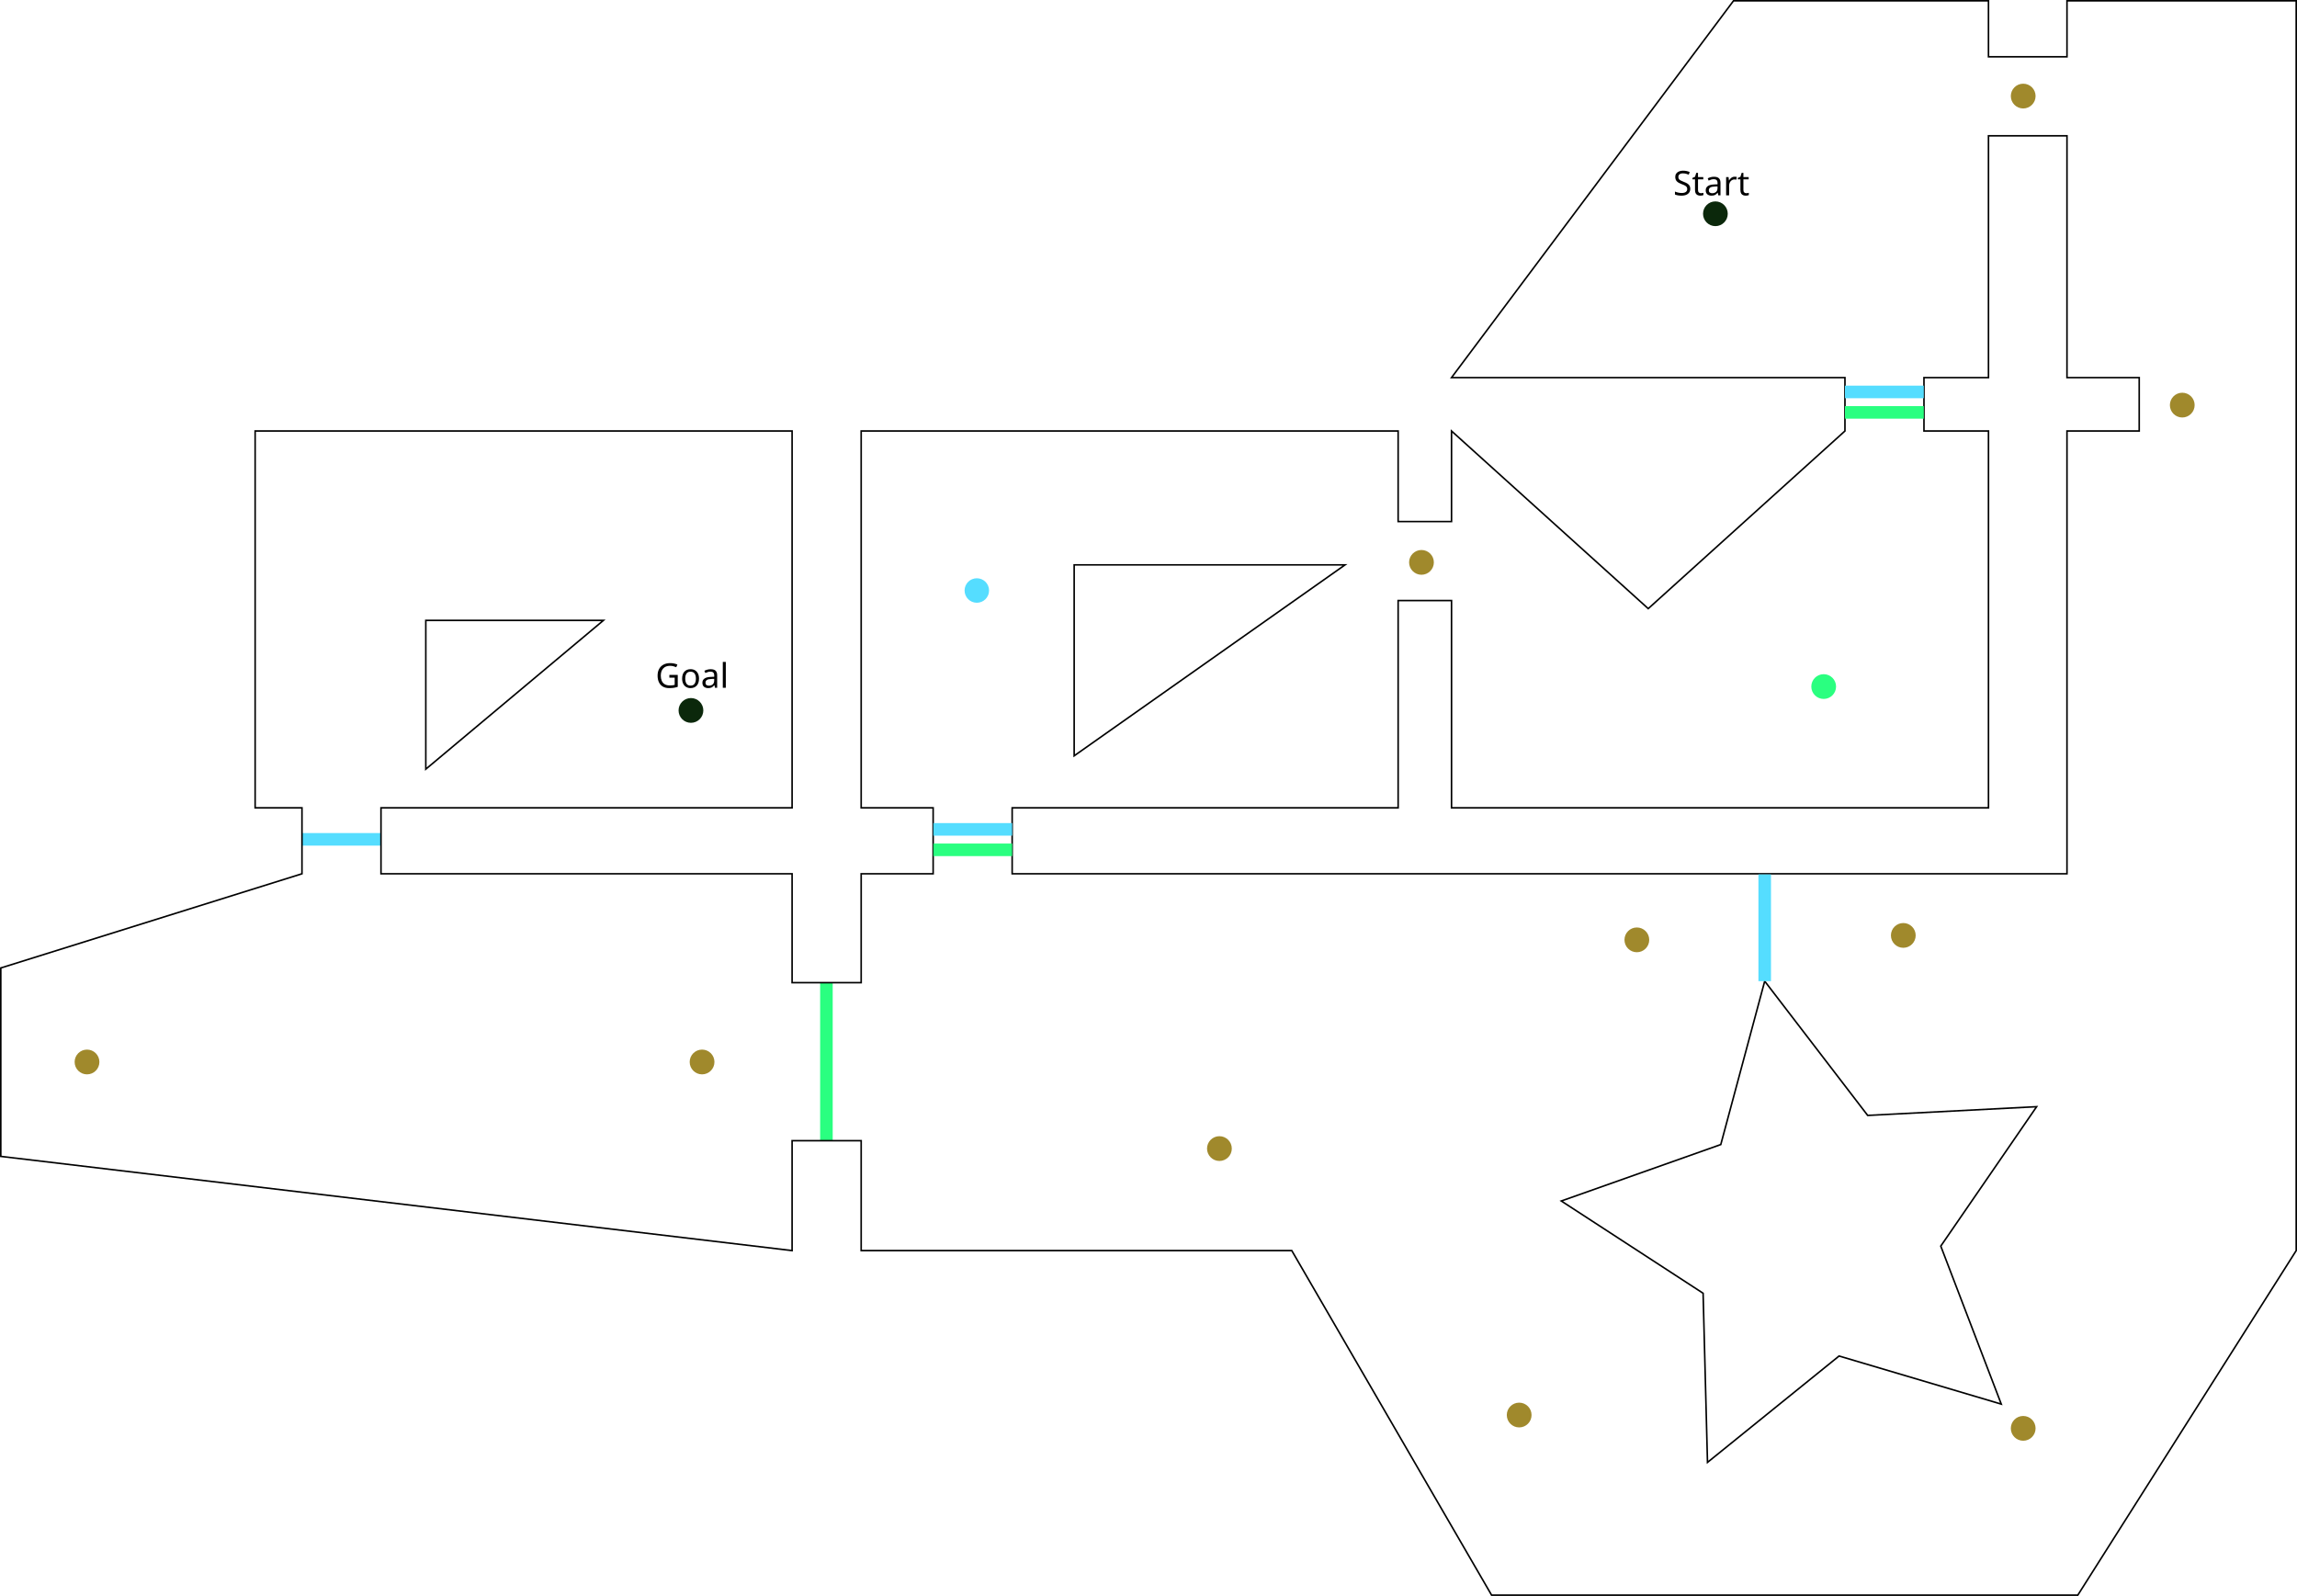
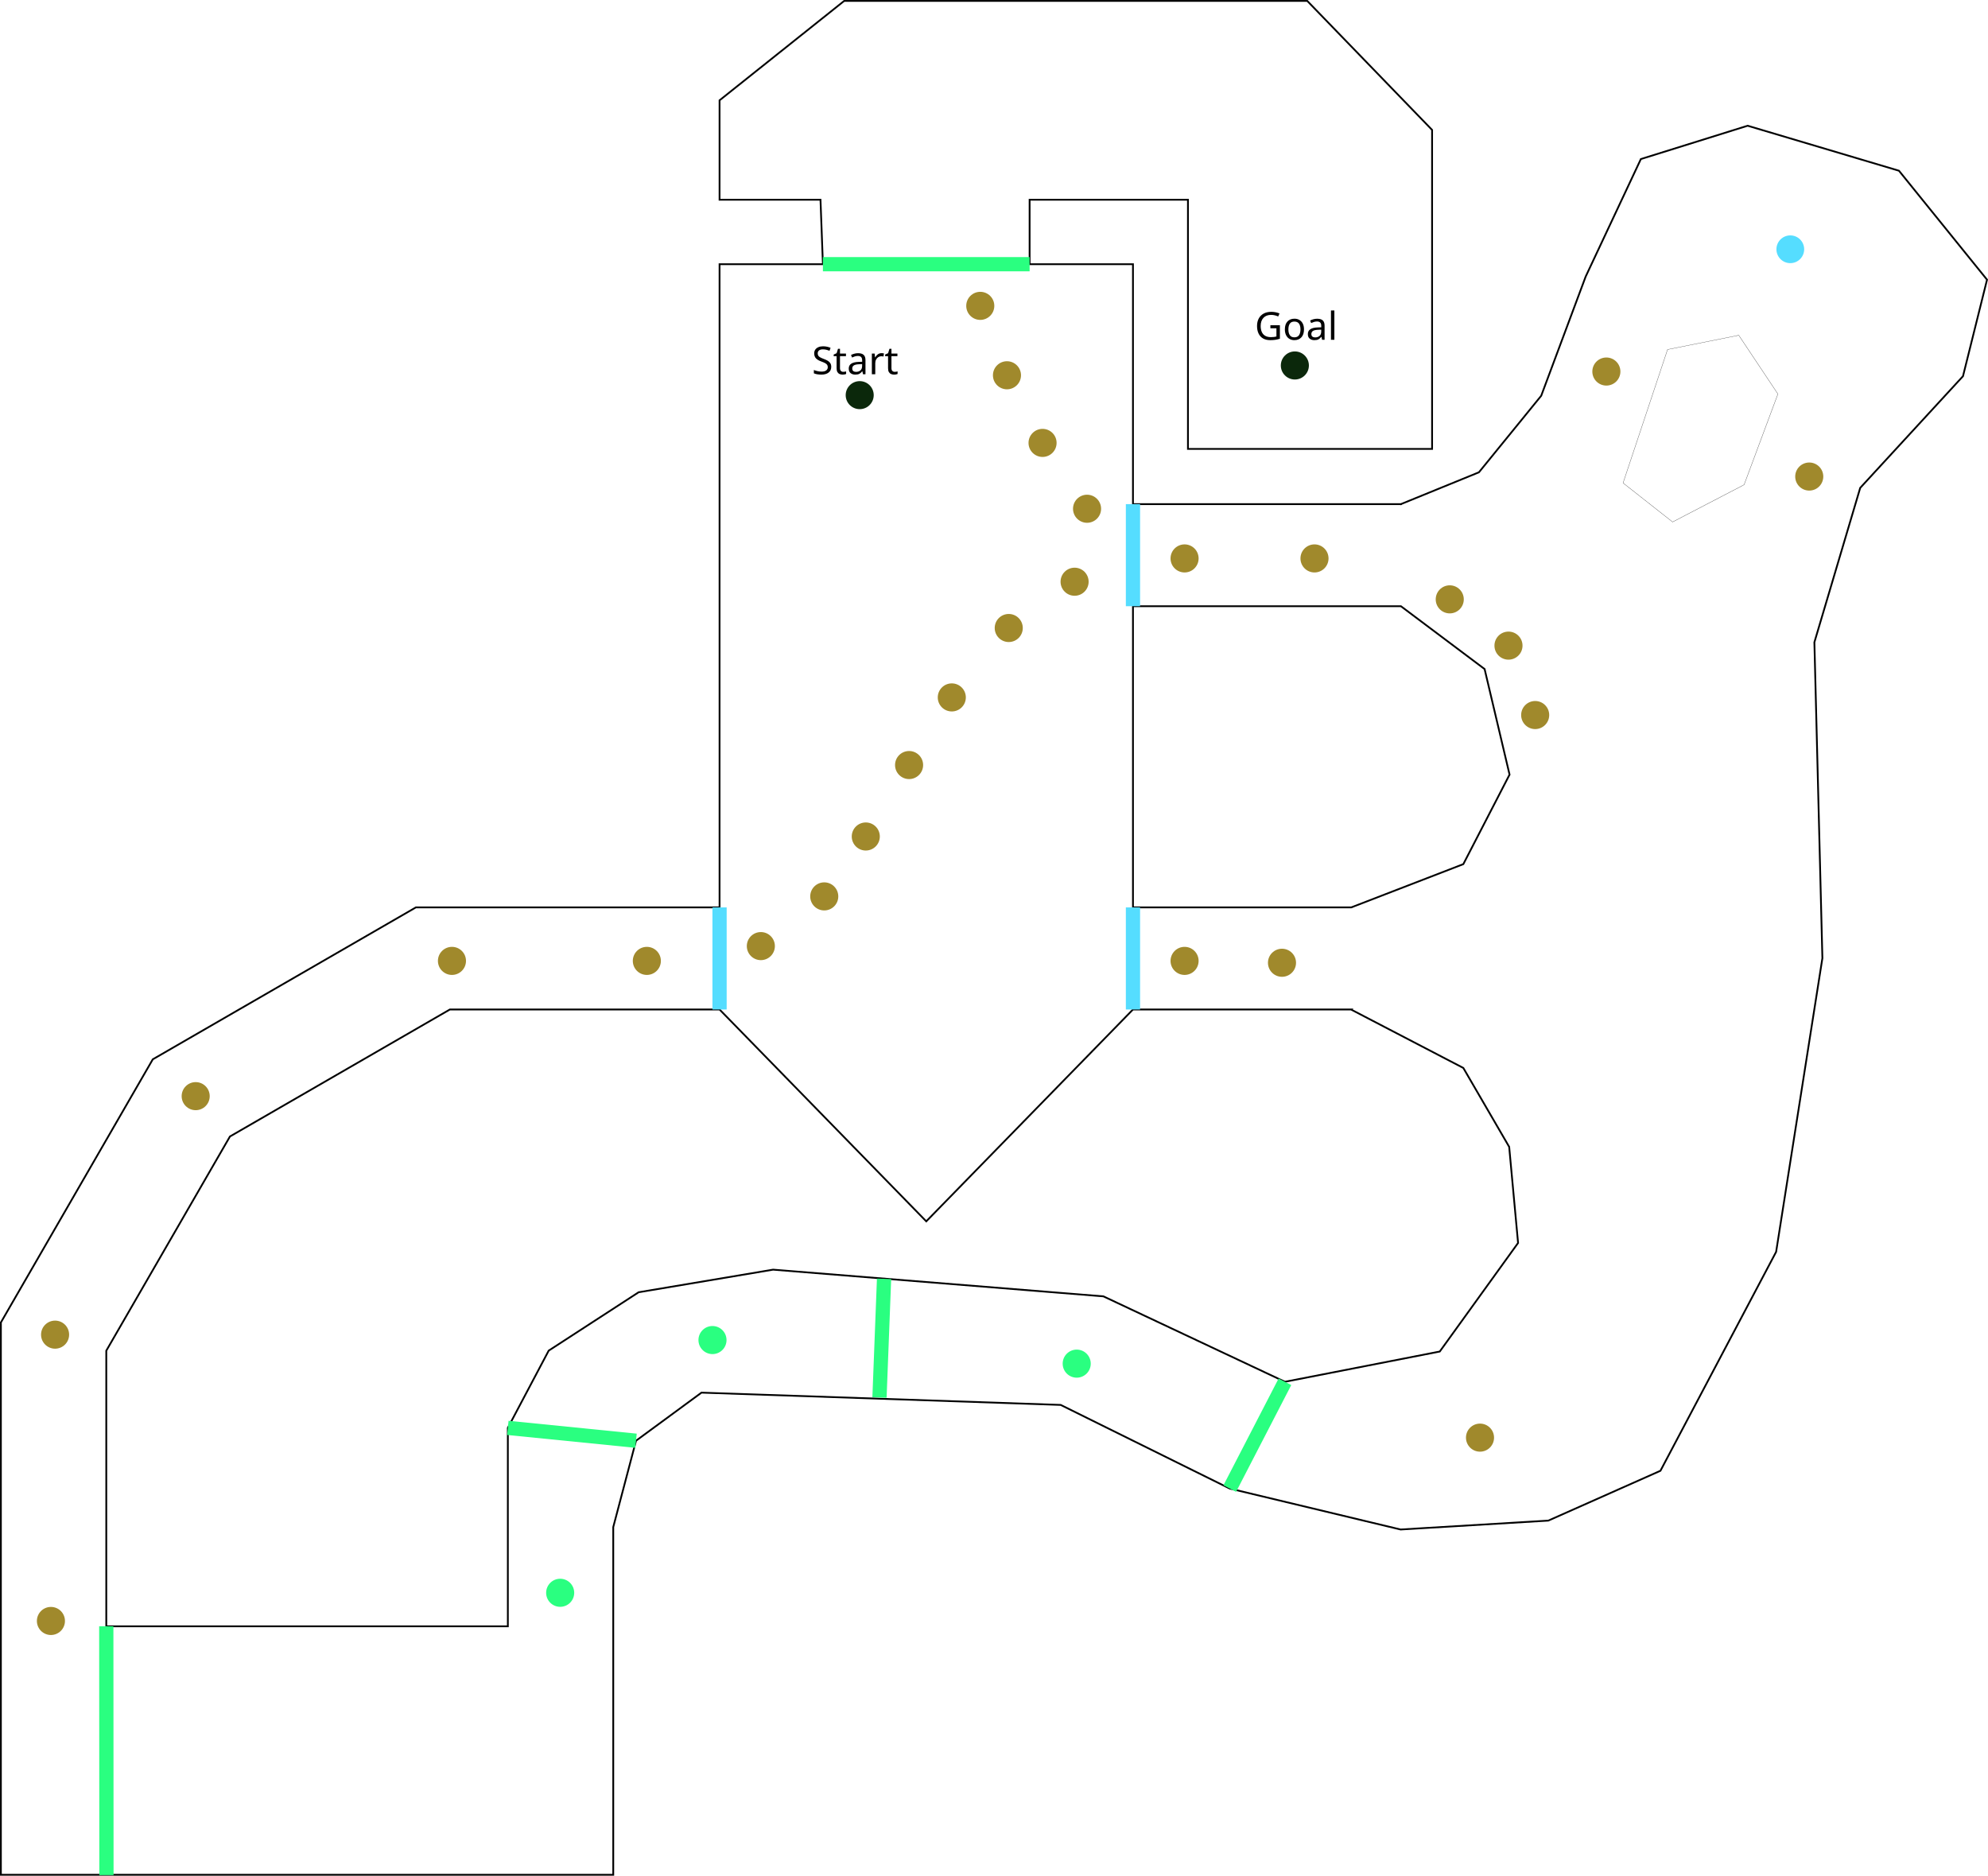
- <svg xmlns="http://www.w3.org/2000/svg" id="svg8" version="1.1" viewBox="0 0 3096.683 2151.496" height="8131.639" width="11704">
-   <defs id="defs2">
-     <marker style="overflow:visible" id="Arrow1Lend" refX="0" refY="0" orient="auto">
-       <path transform="matrix(-0.8,0,0,-0.8,-10,0)" style="fill:#000000;fill-opacity:1;fill-rule:evenodd;stroke:#000000;stroke-width:1pt;stroke-opacity:1" d="M 0,0 5,-5 -12.5,0 5,5 Z" id="path1171" />
-     </marker>
-   </defs>
-   <g transform="translate(3580.814,4198.208)" id="layer1">
-     <ellipse ry="16.505" rx="16.503" style="opacity:1;fill:#55ddff;fill-opacity:1;stroke:none;stroke-width:0.265;stroke-linecap:square;stroke-linejoin:miter;stroke-miterlimit:4;stroke-dasharray:none;stroke-dashoffset:0;stroke-opacity:1" id="circle892" cx="-2263.916" cy="-3402.143">
+ <svg xmlns="http://www.w3.org/2000/svg" width="8936.419" height="8430.946" viewBox="0 0 2364.428 2230.688" version="1.1" id="svg8">
+   <defs id="defs2" />
+   <g id="layer1" transform="translate(417.4562,2875.012)">
+     <path style="opacity:1;fill:none;fill-opacity:1;stroke:#000000;stroke-width:2.117;stroke-linecap:square;stroke-linejoin:miter;stroke-miterlimit:4;stroke-dasharray:none;stroke-dashoffset:0;stroke-opacity:1" d="m 930.038,-2154.053 h 318.688 l 99.529,74.729 29.679,125.529 -54.988,106.479 -133.305,51.446 H 930.038 Z m -428.034,789.004 -159.901,26.882 -106.961,69.421 -48.589,91.872 v 235.985 h -477.595 v -327.764 l 147.069,-254.759 261.577,-151.038 h 320.744 l 245.845,251.943 245.845,-251.943 h 259.661 l -0.118,0.118 133.364,69.403 54.533,93.831 10.583,114.3 -93.133,129.117 -184.15,35.983 -215.9,-101.6 z m 59.267,-1195.755 H 438.348 l -1.2e-4,764.936 H 77.169 l -312.909,180.678 -180.658,312.943 v 361.358 295.507 h 728.308 v -413.499 l 27.081,-102.713 77.859,-57.197 427.227,14.609 201.083,99.483 203.2,48.683 175.683,-10.583 133.35,-59.267 137.583,-260.35 55.033,-349.25 -9.525,-375.708 54.504,-183.621 122.237,-132.821 28.59,-114.772 -104.76,-129.589 -179.931,-53.503 -127.015,39.63 -65.617,139.7 -52.917,141.817 -74.083,91.017 -92.769,37.845 m 0,0 H 930.038 v -285.333 H 807.115 v -76.67 l 188.322,1e-4 v 296.349 H 1285.799 v -379.37 l -148.51,-153.458 H 586.613 l -148.265,118.24 v 118.24 h 120.05 l 2.872,76.67" id="rect877">
+       </path>
+     <ellipse cy="-2578.563" cx="1711.835" id="circle892" style="opacity:1;fill:#55ddff;fill-opacity:1;stroke:none;stroke-width:0.265;stroke-linecap:square;stroke-linejoin:miter;stroke-miterlimit:4;stroke-dasharray:none;stroke-dashoffset:0;stroke-opacity:1" rx="16.503" ry="16.505">
      </ellipse>
-     <text transform="scale(0.9996116,1.000389)" xml:space="preserve" style="font-style:normal;font-variant:normal;font-weight:normal;font-stretch:normal;font-size:45.861px;line-height:1.25;font-family:'Linux Libertine Mono O';-inkscape-font-specification:'Linux Libertine Mono O';letter-spacing:0px;word-spacing:0px;fill:#000000;fill-opacity:1;stroke:none;stroke-width:0.265" x="-2698.135" y="-3269.767" id="text63">
-       <tspan id="tspan61" x="-2698.135" y="-3269.767" style="font-style:normal;font-variant:normal;font-weight:normal;font-stretch:normal;font-family:sans-serif;-inkscape-font-specification:sans-serif;stroke-width:0.265">Goal</tspan>
+     <text id="text63" y="-2469.977" x="1075.231" style="font-style:normal;font-variant:normal;font-weight:normal;font-stretch:normal;font-size:45.861px;line-height:1.25;font-family:'Linux Libertine Mono O';-inkscape-font-specification:'Linux Libertine Mono O';letter-spacing:0px;word-spacing:0px;fill:#000000;fill-opacity:1;stroke:none;stroke-width:0.265" xml:space="preserve" transform="scale(0.9996115,1.000389)">
+       <tspan style="font-style:normal;font-variant:normal;font-weight:normal;font-stretch:normal;font-family:sans-serif;-inkscape-font-specification:sans-serif;stroke-width:0.265" y="-2469.977" x="1075.231" id="tspan61">Goal</tspan>
    </text>
-     <text transform="scale(0.9996115,1.000389)" id="text59" y="-3933.374" x="-1325.592" style="font-style:normal;font-variant:normal;font-weight:normal;font-stretch:normal;font-size:45.861px;line-height:1.25;font-family:'Linux Libertine Mono O';-inkscape-font-specification:'Linux Libertine Mono O';letter-spacing:0px;word-spacing:0px;fill:#000000;fill-opacity:1;stroke:none;stroke-width:0.265" xml:space="preserve">
-       <tspan style="font-style:normal;font-variant:normal;font-weight:normal;font-stretch:normal;font-family:sans-serif;-inkscape-font-specification:sans-serif;stroke-width:0.265" y="-3933.374" x="-1325.592" id="tspan57">Start</tspan>
+     <text xml:space="preserve" style="font-style:normal;font-variant:normal;font-weight:normal;font-stretch:normal;font-size:45.861px;line-height:1.25;font-family:'Linux Libertine Mono O';-inkscape-font-specification:'Linux Libertine Mono O';letter-spacing:0px;word-spacing:0px;fill:#000000;fill-opacity:1;stroke:none;stroke-width:0.265" x="548.386" y="-2429.008" id="text59" transform="scale(0.9996115,1.000389)">
+       <tspan id="tspan57" x="548.386" y="-2429.008" style="font-style:normal;font-variant:normal;font-weight:normal;font-stretch:normal;font-family:sans-serif;-inkscape-font-specification:sans-serif;stroke-width:0.265">Start</tspan>
    </text>
-     <circle r="16.669" style="opacity:1;fill:#0b280b;fill-opacity:1;stroke:none;stroke-width:0.265;stroke-linecap:square;stroke-linejoin:miter;stroke-miterlimit:4;stroke-dasharray:none;stroke-dashoffset:0;stroke-opacity:1" id="circle884" cx="-1268.217" cy="-3910.028">
+     <circle cy="-2405.078" cx="605.033" id="circle884" style="opacity:1;fill:#0b280b;fill-opacity:1;stroke:none;stroke-width:0.265;stroke-linecap:square;stroke-linejoin:miter;stroke-miterlimit:4;stroke-dasharray:none;stroke-dashoffset:0;stroke-opacity:1" r="16.669">
      </circle>
-     <ellipse ry="16.695" rx="16.693" cy="-3240.467" cx="-2649.319" id="circle902" style="opacity:1;fill:#0b280b;fill-opacity:1;stroke:none;stroke-width:0.265;stroke-linecap:square;stroke-linejoin:miter;stroke-miterlimit:4;stroke-dasharray:none;stroke-dashoffset:0;stroke-opacity:1">
+     <ellipse style="opacity:1;fill:#0b280b;fill-opacity:1;stroke:none;stroke-width:0.265;stroke-linecap:square;stroke-linejoin:miter;stroke-miterlimit:4;stroke-dasharray:none;stroke-dashoffset:0;stroke-opacity:1" id="circle902" cx="1122.581" cy="-2440.367" rx="16.693" ry="16.695">
      </ellipse>
-     <path style="fill:none;fill-opacity:1;stroke:#55ddff;stroke-width:16.933;stroke-linecap:butt;stroke-linejoin:miter;stroke-miterlimit:4;stroke-dasharray:none;stroke-opacity:1" d="M -3067.436,-3066.681 H -3173.702" id="path912">
+     <path id="path912" d="m 438.348,-1674.45 v -121.418" style="fill:none;fill-opacity:1;stroke:#55ddff;stroke-width:16.933;stroke-linecap:butt;stroke-linejoin:miter;stroke-miterlimit:4;stroke-dasharray:none;stroke-opacity:1">
      </path>
-     <ellipse ry="16.695" rx="16.693" cy="-4068.686" cx="-853.25" id="circle1232" style="opacity:1;fill:#a0892c;fill-opacity:1;stroke:none;stroke-width:0.265;stroke-linecap:square;stroke-linejoin:miter;stroke-miterlimit:4;stroke-dasharray:none;stroke-dashoffset:0;stroke-opacity:1">
+     <path style="fill:none;fill-opacity:1;stroke:#55ddff;stroke-width:16.933;stroke-linecap:butt;stroke-linejoin:miter;stroke-miterlimit:4;stroke-dasharray:none;stroke-opacity:1" d="m 930.038,-2154.053 v -121.418" id="path862">
+       </path>
+     <path id="path866" d="m 930.038,-1674.45 v -121.418" style="fill:none;fill-opacity:1;stroke:#55ddff;stroke-width:16.933;stroke-linecap:butt;stroke-linejoin:miter;stroke-miterlimit:4;stroke-dasharray:none;stroke-opacity:1">
+       </path>
+     <ellipse cy="-1253.273" cx="863.129" id="circle871" style="opacity:1;fill:#2aff80;fill-opacity:1;stroke:none;stroke-width:0.265;stroke-linecap:square;stroke-linejoin:miter;stroke-miterlimit:4;stroke-dasharray:none;stroke-dashoffset:0;stroke-opacity:1" rx="16.693" ry="16.695">
      </ellipse>
-     <path style="fill:none;fill-opacity:1;stroke:#2aff80;stroke-width:16.933;stroke-linecap:butt;stroke-linejoin:miter;stroke-miterlimit:4;stroke-dasharray:none;stroke-opacity:1" d="m -2466.683,-2660.002 v -213.912" id="path895">
+     <ellipse style="opacity:1;fill:#a0892c;fill-opacity:1;stroke:none;stroke-width:0.265;stroke-linecap:square;stroke-linejoin:miter;stroke-miterlimit:4;stroke-dasharray:none;stroke-dashoffset:0;stroke-opacity:1" id="0-9-3" cx="991.42" cy="-1732.254" rx="16.693" ry="16.695">
+       </ellipse>
+     <ellipse cy="-1730.018" cx="1107.283" id="circle1200" style="opacity:1;fill:#a0892c;fill-opacity:1;stroke:none;stroke-width:0.265;stroke-linecap:square;stroke-linejoin:miter;stroke-miterlimit:4;stroke-dasharray:none;stroke-dashoffset:0;stroke-opacity:1" rx="16.693" ry="16.695">
+       </ellipse>
+     <ellipse style="opacity:1;fill:#a0892c;fill-opacity:1;stroke:none;stroke-width:0.265;stroke-linecap:square;stroke-linejoin:miter;stroke-miterlimit:4;stroke-dasharray:none;stroke-dashoffset:0;stroke-opacity:1" id="circle1204" cx="991.42" cy="-2210.9" rx="16.693" ry="16.695">
+       </ellipse>
+     <ellipse cy="-2210.9" cx="1145.943" id="circle1208" style="opacity:1;fill:#a0892c;fill-opacity:1;stroke:none;stroke-width:0.265;stroke-linecap:square;stroke-linejoin:miter;stroke-miterlimit:4;stroke-dasharray:none;stroke-dashoffset:0;stroke-opacity:1" rx="16.693" ry="16.695">
+       </ellipse>
+     <ellipse cy="-1732.254" cx="351.866" id="circle1212" style="opacity:1;fill:#a0892c;fill-opacity:1;stroke:none;stroke-width:0.265;stroke-linecap:square;stroke-linejoin:miter;stroke-miterlimit:4;stroke-dasharray:none;stroke-dashoffset:0;stroke-opacity:1" rx="16.693" ry="16.695">
+       </ellipse>
+     <ellipse style="opacity:1;fill:#a0892c;fill-opacity:1;stroke:none;stroke-width:0.265;stroke-linecap:square;stroke-linejoin:miter;stroke-miterlimit:4;stroke-dasharray:none;stroke-dashoffset:0;stroke-opacity:1" id="circle1216" cx="120.081" cy="-1732.254" rx="16.693" ry="16.695">
+       </ellipse>
+     <ellipse cy="-1880.195" cx="612.265" id="circle1220" style="opacity:1;fill:#a0892c;fill-opacity:1;stroke:none;stroke-width:0.265;stroke-linecap:square;stroke-linejoin:miter;stroke-miterlimit:4;stroke-dasharray:none;stroke-dashoffset:0;stroke-opacity:1" rx="16.693" ry="16.695">
+       </ellipse>
+     <ellipse style="opacity:1;fill:#a0892c;fill-opacity:1;stroke:none;stroke-width:0.265;stroke-linecap:square;stroke-linejoin:miter;stroke-miterlimit:4;stroke-dasharray:none;stroke-dashoffset:0;stroke-opacity:1" id="circle1224" cx="487.457" cy="-1749.841" rx="16.693" ry="16.695">
+       </ellipse>
+     <ellipse cy="-1965.165" cx="663.766" id="circle1236" style="opacity:1;fill:#a0892c;fill-opacity:1;stroke:none;stroke-width:0.265;stroke-linecap:square;stroke-linejoin:miter;stroke-miterlimit:4;stroke-dasharray:none;stroke-dashoffset:0;stroke-opacity:1" rx="16.693" ry="16.695">
+       </ellipse>
+     <ellipse cy="-1808.954" cx="562.867" id="circle1244" style="opacity:1;fill:#a0892c;fill-opacity:1;stroke:none;stroke-width:0.265;stroke-linecap:square;stroke-linejoin:miter;stroke-miterlimit:4;stroke-dasharray:none;stroke-dashoffset:0;stroke-opacity:1" rx="16.693" ry="16.695">
+       </ellipse>
+     <path id="path1315" d="m -290.849,-644.99 -0.193,-295.899" style="fill:none;fill-opacity:1;stroke:#2aff80;stroke-width:16.933;stroke-linecap:butt;stroke-linejoin:miter;stroke-miterlimit:4;stroke-dasharray:none;stroke-opacity:1">
      </path>
-     <ellipse cy="-3272.653" cx="-1122.229" id="ellipse907" style="opacity:1;fill:#2aff80;fill-opacity:1;stroke:none;stroke-width:0.265;stroke-linecap:square;stroke-linejoin:miter;stroke-miterlimit:4;stroke-dasharray:none;stroke-dashoffset:0;stroke-opacity:1" rx="16.693" ry="16.695">
+     <path style="fill:none;fill-opacity:1;stroke:#2aff80;stroke-width:16.933;stroke-linecap:butt;stroke-linejoin:miter;stroke-miterlimit:4;stroke-dasharray:none;stroke-opacity:1" d="m 1110.777,-1231.699 -65.617,127" id="path1333">
+       </path>
+     <path id="path895" d="M 561.27,-2560.804 H 807.115" style="fill:none;fill-opacity:1;stroke:#2aff80;stroke-width:16.933;stroke-linecap:butt;stroke-linejoin:miter;stroke-miterlimit:4;stroke-dasharray:none;stroke-opacity:1">
+       </path>
+     <path style="fill:none;stroke:#000000;stroke-width:0.265px;stroke-linecap:butt;stroke-linejoin:miter;stroke-opacity:1" d="m 1565.861,-2459.366 84.667,-16.933 46.567,69.85 -40.217,107.95 -85.043,44.237 -58.891,-46.354 z" id="path899">
+       </path>
+     <ellipse ry="16.695" rx="16.693" style="opacity:1;fill:#2aff80;fill-opacity:1;stroke:none;stroke-width:0.265;stroke-linecap:square;stroke-linejoin:miter;stroke-miterlimit:4;stroke-dasharray:none;stroke-dashoffset:0;stroke-opacity:1" id="ellipse903" cx="248.79" cy="-980.754">
      </ellipse>
-     <path id="rect893" d="m -1243.792,-4197.15 -380.164,508 h 530.392 v 71.967 l -265.196,239.474 -265.196,-239.474 v 122.075 h -71.967 v -122.075 h -723.9 v 508 h 97.021 v 88.9 h -97.021 v 146.784 h -93.133 v -146.784 h -554.221 v -88.9 h 554.221 v -508 h -723.9 v 508 h 63.154 v 88.9 l -406.054,127 v 254 l 1066.8,127 v -148.166 h 93.133 v 148.166 h 580.493 l 269.408,464.513 h 790.263 l 294.47,-464.513 v -508 -1176.867 h -309.033 v 75.509 h -105.833 v -75.509 z m 343.736,182.034 h 105.833 v 325.966 h 97.367 v 71.967 h -97.367 v 596.899 H -2216.277 v -88.9 h 520.354 v -279.4 h 71.967 v 279.4 h 723.9 v -508 h -86.983 v -71.967 l 86.983,-1e-4 z" style="opacity:1;fill:none;fill-opacity:1;stroke:#000000;stroke-width:2.117;stroke-linecap:square;stroke-linejoin:miter;stroke-miterlimit:4;stroke-dasharray:none;stroke-dashoffset:0;stroke-opacity:1">
+     <ellipse ry="16.695" rx="16.693" style="opacity:1;fill:#2aff80;fill-opacity:1;stroke:none;stroke-width:0.265;stroke-linecap:square;stroke-linejoin:miter;stroke-miterlimit:4;stroke-dasharray:none;stroke-dashoffset:0;stroke-opacity:1" id="ellipse907" cx="429.939" cy="-1281.321">
+       </ellipse>
+     <path id="path911" d="M 338.991,-1161.595 186.553,-1176.875" style="fill:none;fill-opacity:1;stroke:#2aff80;stroke-width:16.933;stroke-linecap:butt;stroke-linejoin:miter;stroke-miterlimit:4;stroke-dasharray:none;stroke-opacity:1">
      </path>
-     <path id="path960" d="M -987.304,-3669.835 H -1093.571" style="fill:none;fill-opacity:1;stroke:#55ddff;stroke-width:16.933;stroke-linecap:butt;stroke-linejoin:miter;stroke-miterlimit:4;stroke-dasharray:none;stroke-opacity:1">
+     <path style="fill:none;fill-opacity:1;stroke:#2aff80;stroke-width:16.933;stroke-linecap:butt;stroke-linejoin:miter;stroke-miterlimit:4;stroke-dasharray:none;stroke-opacity:1" d="m 628.567,-1213.013 5.427,-141.094" id="path915">
      </path>
-     <ellipse style="opacity:1;fill:#a0892c;fill-opacity:1;stroke:none;stroke-width:0.265;stroke-linecap:square;stroke-linejoin:miter;stroke-miterlimit:4;stroke-dasharray:none;stroke-dashoffset:0;stroke-opacity:1" id="ellipse969" cx="-638.814" cy="-3652.088" rx="16.693" ry="16.695">
+     <ellipse ry="16.695" rx="16.693" style="opacity:1;fill:#a0892c;fill-opacity:1;stroke:none;stroke-width:0.265;stroke-linecap:square;stroke-linejoin:miter;stroke-miterlimit:4;stroke-dasharray:none;stroke-dashoffset:0;stroke-opacity:1" id="ellipse884" cx="714.566" cy="-2045.598">
      </ellipse>
-     <ellipse ry="16.695" rx="16.693" cy="-2766.549" cx="-2634.334" id="ellipse973" style="opacity:1;fill:#a0892c;fill-opacity:1;stroke:none;stroke-width:0.265;stroke-linecap:square;stroke-linejoin:miter;stroke-miterlimit:4;stroke-dasharray:none;stroke-dashoffset:0;stroke-opacity:1">
+     <ellipse cy="-2128.148" cx="782.299" id="ellipse889" style="opacity:1;fill:#a0892c;fill-opacity:1;stroke:none;stroke-width:0.265;stroke-linecap:square;stroke-linejoin:miter;stroke-miterlimit:4;stroke-dasharray:none;stroke-dashoffset:0;stroke-opacity:1" rx="16.693" ry="16.695">
      </ellipse>
-     <ellipse style="opacity:1;fill:#a0892c;fill-opacity:1;stroke:none;stroke-width:0.265;stroke-linecap:square;stroke-linejoin:miter;stroke-miterlimit:4;stroke-dasharray:none;stroke-dashoffset:0;stroke-opacity:1" id="ellipse977" cx="-3463.512" cy="-2766.549" rx="16.693" ry="16.695">
+     <ellipse ry="16.695" rx="16.693" style="opacity:1;fill:#a0892c;fill-opacity:1;stroke:none;stroke-width:0.265;stroke-linecap:square;stroke-linejoin:miter;stroke-miterlimit:4;stroke-dasharray:none;stroke-dashoffset:0;stroke-opacity:1" id="ellipse893" cx="860.616" cy="-2183.181">
      </ellipse>
-     <ellipse ry="16.695" rx="16.693" cy="-2937.174" cx="-1014.895" id="ellipse981" style="opacity:1;fill:#a0892c;fill-opacity:1;stroke:none;stroke-width:0.265;stroke-linecap:square;stroke-linejoin:miter;stroke-miterlimit:4;stroke-dasharray:none;stroke-dashoffset:0;stroke-opacity:1">
+     <ellipse ry="16.695" rx="16.693" style="opacity:1;fill:#a0892c;fill-opacity:1;stroke:none;stroke-width:0.265;stroke-linecap:square;stroke-linejoin:miter;stroke-miterlimit:4;stroke-dasharray:none;stroke-dashoffset:0;stroke-opacity:1" id="ellipse897" cx="1734.376" cy="-2308.267">
      </ellipse>
-     <ellipse style="opacity:1;fill:#a0892c;fill-opacity:1;stroke:none;stroke-width:0.265;stroke-linecap:square;stroke-linejoin:miter;stroke-miterlimit:4;stroke-dasharray:none;stroke-dashoffset:0;stroke-opacity:1" id="ellipse985" cx="-1936.868" cy="-2649.806" rx="16.693" ry="16.695">
+     <ellipse cy="-2433.15" cx="1493.076" id="ellipse901" style="opacity:1;fill:#a0892c;fill-opacity:1;stroke:none;stroke-width:0.265;stroke-linecap:square;stroke-linejoin:miter;stroke-miterlimit:4;stroke-dasharray:none;stroke-dashoffset:0;stroke-opacity:1" rx="16.693" ry="16.695">
      </ellipse>
-     <path id="rect987" d="m -3006.763,-3161.322 v -200.559 h 239.474 z" style="opacity:1;fill:none;fill-opacity:1;stroke:#000000;stroke-width:2.117;stroke-linecap:square;stroke-linejoin:miter;stroke-miterlimit:4;stroke-dasharray:none;stroke-dashoffset:0;stroke-opacity:1">
-       </path>
-     <path style="opacity:1;fill:none;fill-opacity:1;stroke:#000000;stroke-width:2.117;stroke-linecap:square;stroke-linejoin:miter;stroke-miterlimit:4;stroke-dasharray:none;stroke-dashoffset:0;stroke-opacity:1" d="m -2132.685,-3436.717 h 365.197 l -365.197,257.434 z" id="path990">
-       </path>
-     <path id="path994" d="m -882.817,-2305.329 -218.678,-64.826 -177.375,143.386 -5.92,-228.002 -191.184,-124.381 215.019,-76.087 59.217,-220.258 138.809,180.978 227.782,-11.746 -129.23,187.938 z" style="opacity:1;fill:none;fill-opacity:1;stroke:#000000;stroke-width:2.117;stroke-linecap:square;stroke-linejoin:miter;stroke-miterlimit:4;stroke-dasharray:none;stroke-dashoffset:0;stroke-opacity:1">
-       </path>
-     <ellipse ry="16.695" rx="16.693" cy="-2290.596" cx="-1532.756" id="ellipse998" style="opacity:1;fill:#a0892c;fill-opacity:1;stroke:none;stroke-width:0.265;stroke-linecap:square;stroke-linejoin:miter;stroke-miterlimit:4;stroke-dasharray:none;stroke-dashoffset:0;stroke-opacity:1">
+     <ellipse ry="16.695" rx="16.693" style="opacity:1;fill:#a0892c;fill-opacity:1;stroke:none;stroke-width:0.265;stroke-linecap:square;stroke-linejoin:miter;stroke-miterlimit:4;stroke-dasharray:none;stroke-dashoffset:0;stroke-opacity:1" id="ellipse909" cx="1342.793" cy="-1165.267">
      </ellipse>
-     <path style="fill:none;fill-opacity:1;stroke:#55ddff;stroke-width:16.933;stroke-linecap:butt;stroke-linejoin:miter;stroke-miterlimit:4;stroke-dasharray:none;stroke-opacity:1" d="m -1201.737,-2875.498 v -143.948" id="path1015">
-       </path>
-     <ellipse style="opacity:1;fill:#a0892c;fill-opacity:1;stroke:none;stroke-width:0.265;stroke-linecap:square;stroke-linejoin:miter;stroke-miterlimit:4;stroke-dasharray:none;stroke-dashoffset:0;stroke-opacity:1" id="ellipse872" cx="-1374.105" cy="-2931.188" rx="16.693" ry="16.695">
+     <ellipse cy="-947.25" cx="-356.89" id="ellipse913" style="opacity:1;fill:#a0892c;fill-opacity:1;stroke:none;stroke-width:0.265;stroke-linecap:square;stroke-linejoin:miter;stroke-miterlimit:4;stroke-dasharray:none;stroke-dashoffset:0;stroke-opacity:1" rx="16.693" ry="16.695">
      </ellipse>
-     <path id="path873" d="M -987.304,-3642.264 H -1093.571" style="fill:none;fill-opacity:1;stroke:#2aff80;stroke-width:16.933;stroke-linecap:butt;stroke-linejoin:miter;stroke-miterlimit:4;stroke-dasharray:none;stroke-opacity:1">
-       </path>
-     <path style="fill:none;fill-opacity:1;stroke:#55ddff;stroke-width:16.933;stroke-linecap:butt;stroke-linejoin:miter;stroke-miterlimit:4;stroke-dasharray:none;stroke-opacity:1" d="m -2216.277,-3080.133 h -106.266" id="path877">
-       </path>
-     <path style="fill:none;fill-opacity:1;stroke:#2aff80;stroke-width:16.933;stroke-linecap:butt;stroke-linejoin:miter;stroke-miterlimit:4;stroke-dasharray:none;stroke-opacity:1" d="m -2216.277,-3052.562 h -106.266" id="path881">
-       </path>
-     <ellipse style="opacity:1;fill:#a0892c;fill-opacity:1;stroke:none;stroke-width:0.265;stroke-linecap:square;stroke-linejoin:miter;stroke-miterlimit:4;stroke-dasharray:none;stroke-dashoffset:0;stroke-opacity:1" id="ellipse880" cx="-853.25" cy="-2272.635" rx="16.693" ry="16.695">
+     <ellipse ry="16.695" rx="16.693" cy="-1571.387" cx="-184.719" id="ellipse917" style="opacity:1;fill:#a0892c;fill-opacity:1;stroke:none;stroke-width:0.265;stroke-linecap:square;stroke-linejoin:miter;stroke-miterlimit:4;stroke-dasharray:none;stroke-dashoffset:0;stroke-opacity:1">
      </ellipse>
-     <ellipse ry="16.695" rx="16.693" cy="-3440.069" cx="-1664.467" id="ellipse886" style="opacity:1;fill:#a0892c;fill-opacity:1;stroke:none;stroke-width:0.265;stroke-linecap:square;stroke-linejoin:miter;stroke-miterlimit:4;stroke-dasharray:none;stroke-dashoffset:0;stroke-opacity:1">
+     <ellipse style="opacity:1;fill:#a0892c;fill-opacity:1;stroke:none;stroke-width:0.265;stroke-linecap:square;stroke-linejoin:miter;stroke-miterlimit:4;stroke-dasharray:none;stroke-dashoffset:0;stroke-opacity:1" id="ellipse921" cx="-351.936" cy="-1287.754" rx="16.693" ry="16.695">
+       </ellipse>
+     <ellipse cy="-2511.265" cx="748.432" id="ellipse925" style="opacity:1;fill:#a0892c;fill-opacity:1;stroke:none;stroke-width:0.265;stroke-linecap:square;stroke-linejoin:miter;stroke-miterlimit:4;stroke-dasharray:none;stroke-dashoffset:0;stroke-opacity:1" rx="16.693" ry="16.695">
+       </ellipse>
+     <ellipse cy="-2269.965" cx="875.432" id="ellipse933" style="opacity:1;fill:#a0892c;fill-opacity:1;stroke:none;stroke-width:0.265;stroke-linecap:square;stroke-linejoin:miter;stroke-miterlimit:4;stroke-dasharray:none;stroke-dashoffset:0;stroke-opacity:1" rx="16.693" ry="16.695">
+       </ellipse>
+     <ellipse ry="16.695" rx="16.693" style="opacity:1;fill:#a0892c;fill-opacity:1;stroke:none;stroke-width:0.265;stroke-linecap:square;stroke-linejoin:miter;stroke-miterlimit:4;stroke-dasharray:none;stroke-dashoffset:0;stroke-opacity:1" id="ellipse937" cx="822.516" cy="-2348.282">
+       </ellipse>
+     <ellipse cy="-2428.715" cx="780.182" id="ellipse941" style="opacity:1;fill:#a0892c;fill-opacity:1;stroke:none;stroke-width:0.265;stroke-linecap:square;stroke-linejoin:miter;stroke-miterlimit:4;stroke-dasharray:none;stroke-dashoffset:0;stroke-opacity:1" rx="16.693" ry="16.695">
+       </ellipse>
+     <ellipse ry="16.695" rx="16.693" style="opacity:1;fill:#a0892c;fill-opacity:1;stroke:none;stroke-width:0.265;stroke-linecap:square;stroke-linejoin:miter;stroke-miterlimit:4;stroke-dasharray:none;stroke-dashoffset:0;stroke-opacity:1" id="ellipse945" cx="1408.409" cy="-2024.633">
+       </ellipse>
+     <ellipse cy="-2107.183" cx="1376.659" id="ellipse949" style="opacity:1;fill:#a0892c;fill-opacity:1;stroke:none;stroke-width:0.265;stroke-linecap:square;stroke-linejoin:miter;stroke-miterlimit:4;stroke-dasharray:none;stroke-dashoffset:0;stroke-opacity:1" rx="16.693" ry="16.695">
+       </ellipse>
+     <ellipse ry="16.695" rx="16.693" style="opacity:1;fill:#a0892c;fill-opacity:1;stroke:none;stroke-width:0.265;stroke-linecap:square;stroke-linejoin:miter;stroke-miterlimit:4;stroke-dasharray:none;stroke-dashoffset:0;stroke-opacity:1" id="ellipse953" cx="1306.809" cy="-2162.217">
      </ellipse>
  </g>
</svg>
